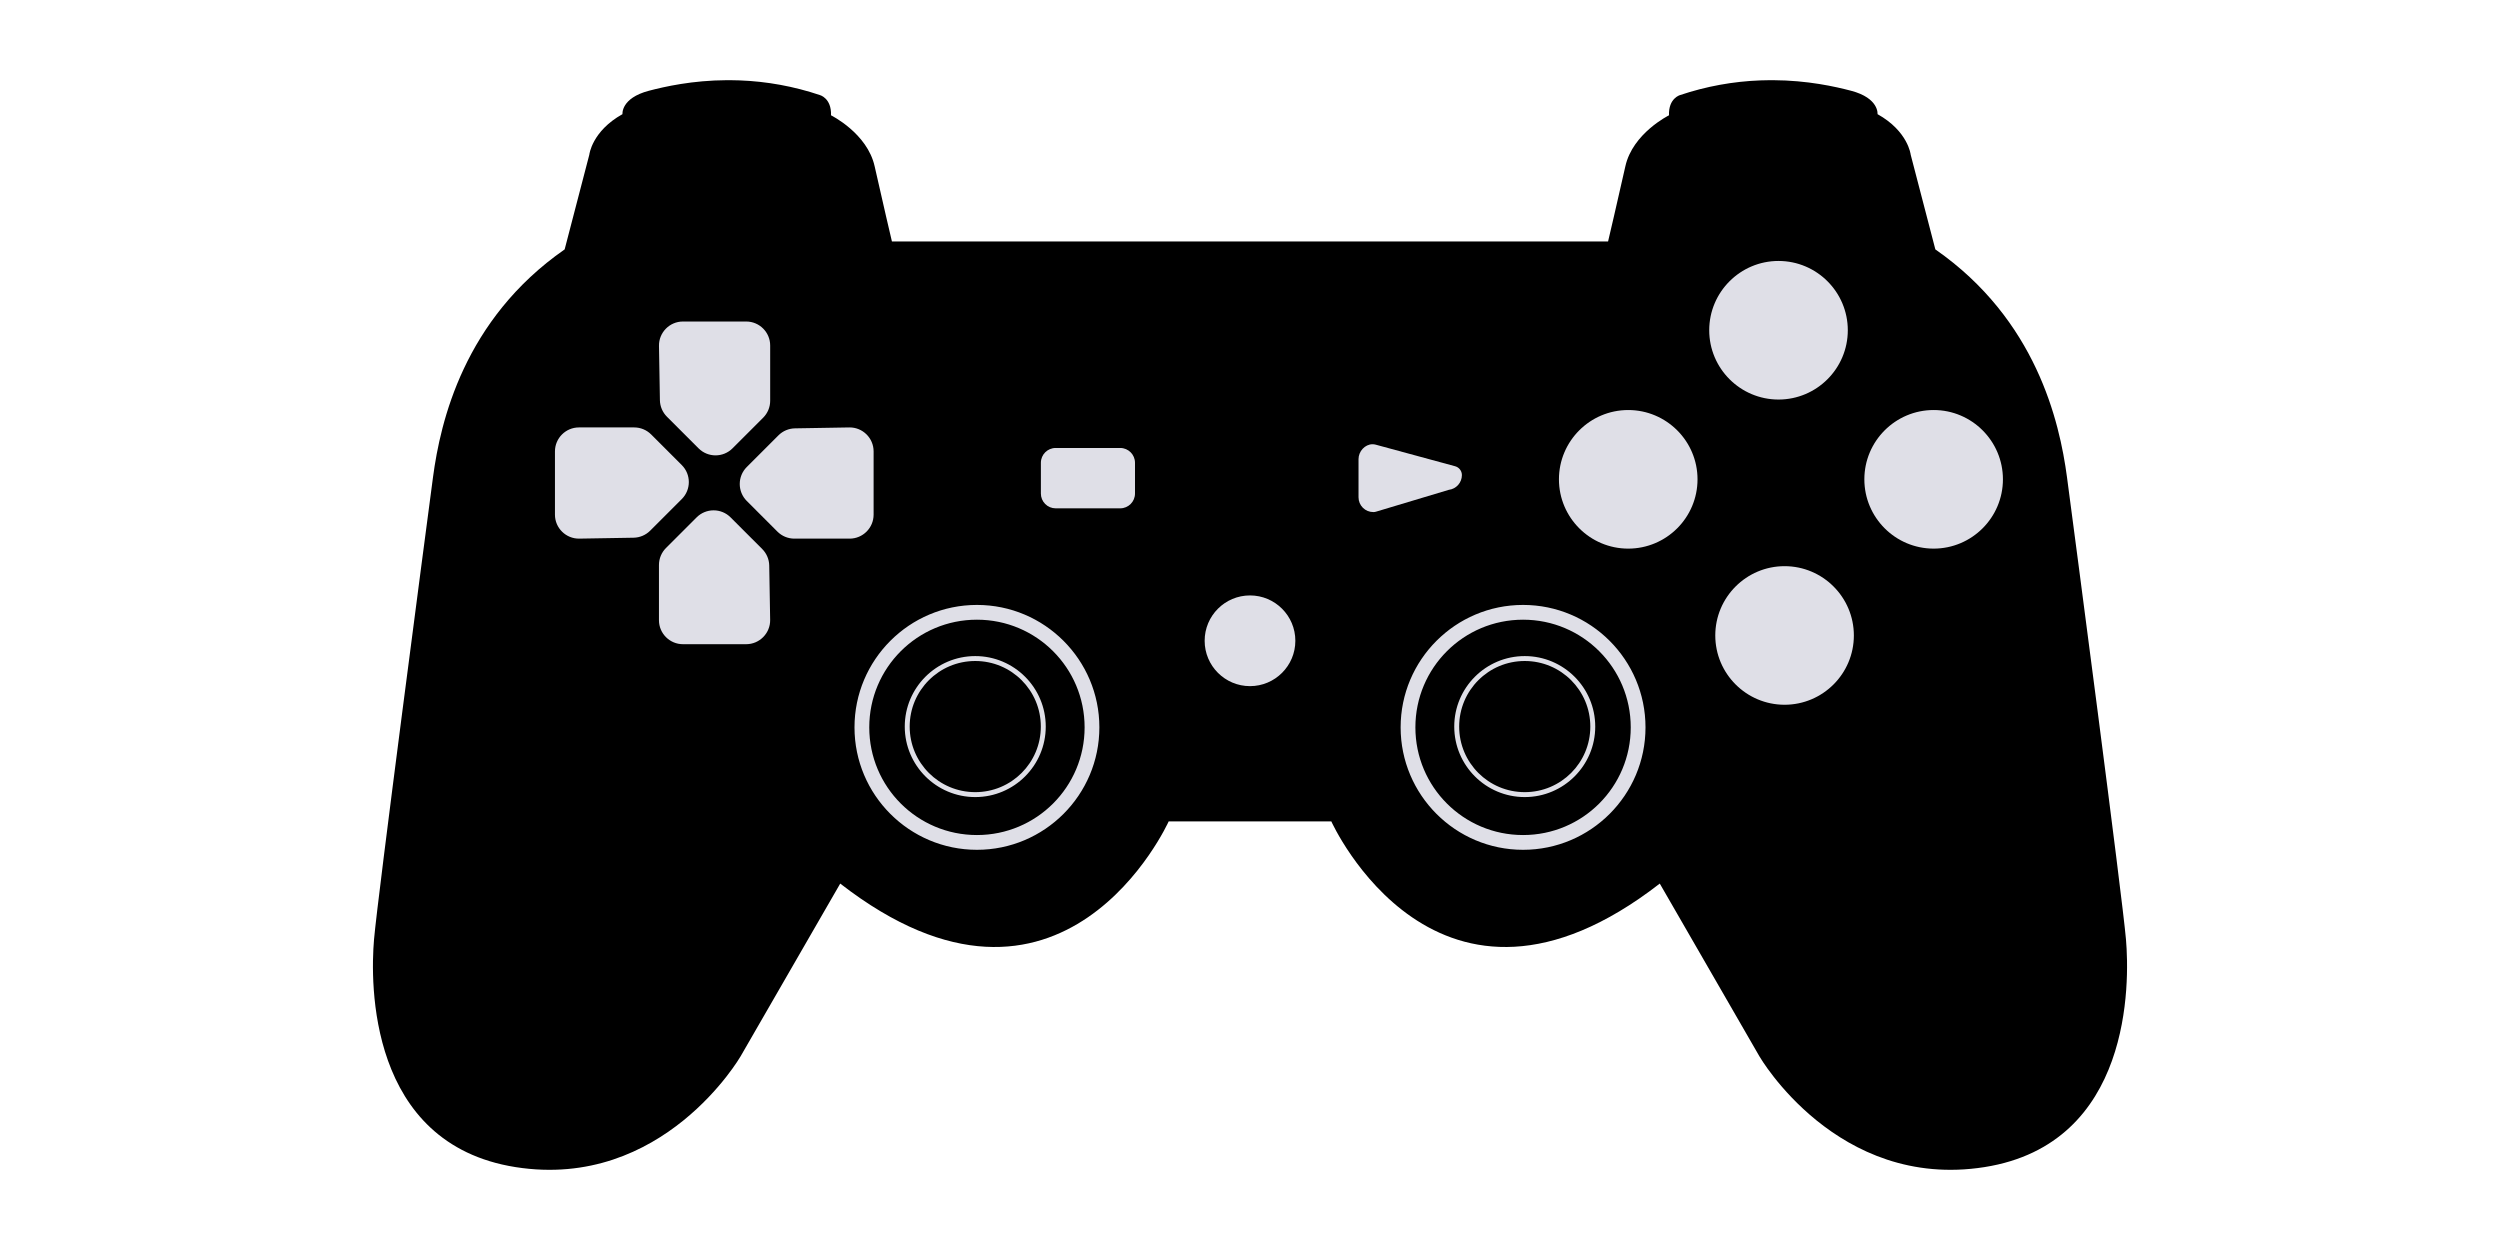
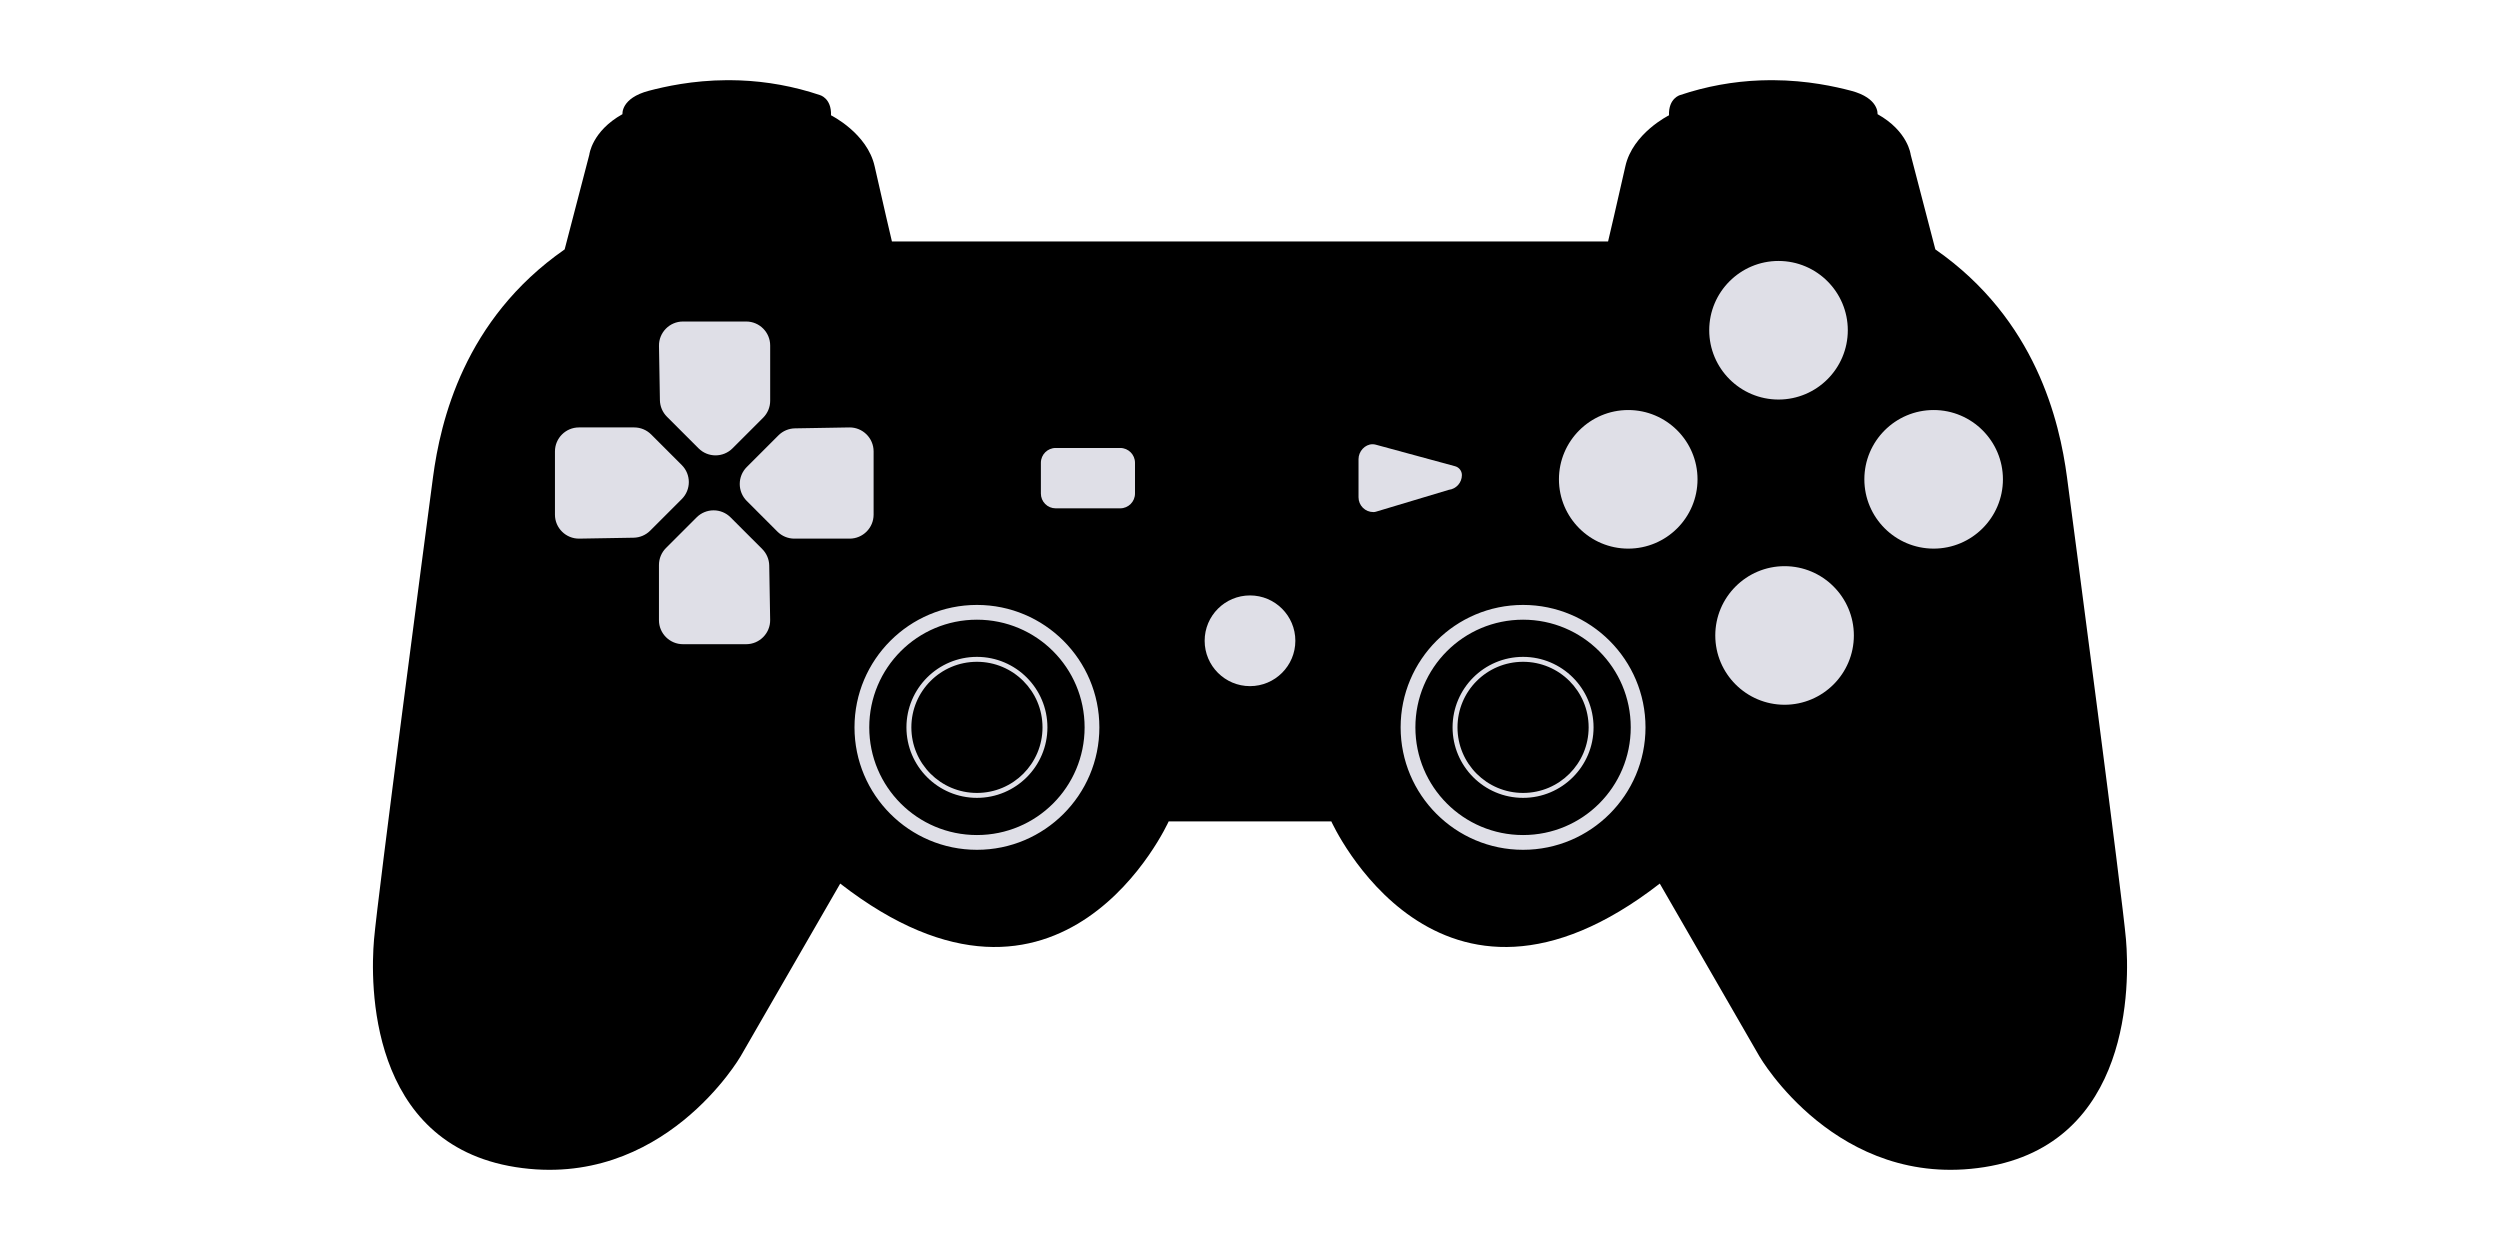
<svg xmlns="http://www.w3.org/2000/svg" xml:space="preserve" width="1000" height="500">
  <path d="M322.235 126.959c-11.668.06-20.941 2.164-26.265 3.56-9.524 2.5-8.92 7.883-8.92 7.883-10.345 5.786-11.174 13.672-11.174 13.672l-8.305 31.89c-33.964 23.625-41.85 58.046-44.342 76.68-2.475 18.657-18.635 141.322-19.878 155.805-1.25 14.516-2.077 68.791 47.662 76.674 49.735 7.852 75.824-37.314 75.824-37.314l33.57-58.2c75 58.2 110.643-20.937 110.643-20.937h54.804s35.643 79.137 110.643 20.937l33.57 58.2s26.09 45.166 75.825 37.314c49.739-7.883 48.91-62.158 47.662-76.674-1.243-14.483-17.404-137.148-19.88-155.804-2.49-18.635-10.377-53.056-44.341-76.68l-8.305-31.89s-.829-7.887-11.174-13.673c0 0 .605-5.383-8.92-7.882-5.324-1.397-14.597-3.5-26.265-3.561h-1.035a100 100 0 0 0-3.196.068 96.1 96.1 0 0 0-27.093 4.948s-3.951 1.035-3.744 6.818c0 0-12.238 6.035-14.702 17.2-2.498 11.206-5.818 25.3-5.818 25.3H377.823s-3.32-14.094-5.818-25.3c-2.464-11.165-14.701-17.2-14.701-17.2.207-5.783-3.744-6.818-3.744-6.818a96.1 96.1 0 0 0-27.094-4.948 99 99 0 0 0-3.196-.068z" style="fill:#000;stroke-width:1" transform="translate(-91.842 -118.674)scale(1.18736)" />
  <path d="M499.998 238.172c-10.01 0-18.139 8.13-18.139 18.139 0 10.01 8.131 18.143 18.14 18.143s18.142-8.134 18.142-18.143-8.133-18.14-18.143-18.14" style="baseline-shift:baseline;display:inline;overflow:visible;vector-effect:none;fill:#dfdfe7;fill-opacity:1;stroke-width:1.187;stop-color:#000" />
  <path d="M307.415 208.26c-4.497.005-8.14 3.712-8.066 8.209l.311 18.289a8.07 8.07 0 0 0 2.362 5.568l10.674 10.673c3.144 3.14 8.267 3.14 11.411 0l10.332-10.328a8.07 8.07 0 0 0 2.37-5.705v-18.631c0-4.448-3.627-8.074-8.075-8.074zm-35.036 35.681c-4.446 0-8.071 3.623-8.074 8.069v20.369l-.002.948c-.001 4.503 3.713 8.152 8.215 8.074l18.289-.31a8.08 8.08 0 0 0 5.568-2.363l10.673-10.674c3.14-3.144 3.14-8.267 0-11.411l-10.332-10.334h-.002a8.08 8.08 0 0 0-5.705-2.368zm91.071 0-18.297.312a8.07 8.07 0 0 0-5.565 2.362l-10.674 10.675h-.002c-3.14 3.145-3.14 8.267 0 11.412h.002l10.33 10.332a8.07 8.07 0 0 0 5.705 2.37h18.629c4.448 0 8.074-3.627 8.074-8.075v-20.37h.002v-.95c-.003-4.497-3.708-8.14-8.204-8.068m-45.7 27.932a8.05 8.05 0 0 0-5.707 2.354l-10.334 10.332a8.08 8.08 0 0 0-2.368 5.707v18.63c.003 4.446 3.629 8.069 8.074 8.069h21.32c4.496-.003 8.14-3.708 8.066-8.204v-.002l-.311-18.29a8.07 8.07 0 0 0-2.362-5.567l-10.674-10.675a8.05 8.05 0 0 0-5.705-2.354" style="baseline-shift:baseline;display:inline;overflow:visible;vector-effect:none;fill:#dfdfe7;stroke-width:.95;stop-color:#000;fill-opacity:1" transform="translate(-91.842 -118.674)scale(1.18736)" />
  <path d="M422.273 179.187a5.925 5.925 0 0 0-5.92 5.922v12.29a5.91 5.91 0 0 0 5.92 5.936h25.81a5.925 5.925 0 0 0 5.917-5.937V185.11a5.925 5.925 0 0 0-5.917-5.922z" style="fill:#dfdfe7;fill-opacity:1;fill-rule:evenodd;stroke-width:.513;stroke-linecap:round;stroke-miterlimit:7;paint-order:stroke markers fill" />
-   <path d="M590.443 303.737c-22.76 0-41.247 18.486-41.247 41.247s18.486 41.247 41.247 41.247 41.247-18.486 41.247-41.247-18.486-41.247-41.247-41.247m0 4.973c20.053 0 36.274 16.22 36.274 36.274 0 20.053-16.22 36.274-36.274 36.274-20.053 0-36.274-16.22-36.274-36.274 0-20.053 16.22-36.274 36.274-36.274m.565 12.26c-13.106 0-23.748 10.643-23.748 23.748s10.642 23.749 23.748 23.749 23.748-10.643 23.748-23.748-10.642-23.749-23.748-23.749m0 1.658c12.21 0 22.09 9.88 22.09 22.09s-9.88 22.09-22.09 22.09-22.09-9.88-22.09-22.09 9.88-22.09 22.09-22.09" style="baseline-shift:baseline;display:inline;overflow:visible;opacity:1;vector-effect:none;fill:#dfdfe7;stroke-width:.829;stop-color:#000;stop-opacity:1;fill-opacity:1" transform="translate(-91.842 -118.674)scale(1.18736)" />
  <path d="M539.707 249.604c-2.507.016-4.695 2.37-4.695 5.013v12.871a4.967 4.967 0 0 0 5 4.965c.296.005.592-.036.875-.125l24.54-7.363a5.01 5.01 0 0 0 4.41-4.967 3.09 3.09 0 0 0-2.286-2.982l-26.754-7.27a4 4 0 0 0-1.09-.142" style="fill:#dfdfe7;fill-opacity:1;fill-rule:evenodd;stroke:none;stroke-width:.547;stroke-linecap:round;stroke-miterlimit:7;paint-order:stroke markers fill" transform="translate(-91.842 -118.674)scale(1.18736)" />
  <path d="M676.5 187.86c-12.874 0-23.344 10.47-23.344 23.344s10.47 23.342 23.344 23.342 23.342-10.467 23.342-23.342-10.468-23.343-23.342-23.343m-50.627 50.22c-12.874 0-23.344 10.469-23.344 23.343s10.47 23.344 23.344 23.344 23.342-10.47 23.342-23.344-10.468-23.344-23.342-23.344m102.887 0c-12.875 0-23.344 10.469-23.344 23.343s10.47 23.344 23.344 23.344 23.34-10.47 23.34-23.344-10.466-23.344-23.34-23.344m-50.22 52.6c-12.873 0-23.343 10.47-23.343 23.345s10.47 23.342 23.344 23.342 23.342-10.468 23.342-23.342-10.468-23.344-23.342-23.344" style="baseline-shift:baseline;display:inline;overflow:visible;vector-effect:none;fill:#dfdfe7;fill-opacity:1;stop-color:#000" transform="translate(-91.842 -118.674)scale(1.18736)" />
-   <path d="M406.461 303.737c22.76 0 41.247 18.486 41.247 41.247s-18.486 41.247-41.247 41.247-41.247-18.486-41.247-41.247 18.487-41.247 41.247-41.247m0 4.973c-20.053 0-36.273 16.22-36.273 36.274 0 20.053 16.22 36.274 36.273 36.274s36.274-16.22 36.274-36.274c0-20.053-16.22-36.274-36.274-36.274m-.565 12.26c13.106 0 23.748 10.643 23.748 23.748s-10.642 23.749-23.748 23.749c-13.105 0-23.748-10.643-23.748-23.748s10.642-23.749 23.748-23.749m0 1.658c-12.21 0-22.09 9.88-22.09 22.09s9.88 22.09 22.09 22.09 22.09-9.88 22.09-22.09-9.88-22.09-22.09-22.09" style="baseline-shift:baseline;display:inline;overflow:visible;opacity:1;vector-effect:none;fill:#dfdfe7;stroke-width:.829;stop-color:#000;stop-opacity:1;fill-opacity:1" transform="translate(-91.842 -118.674)scale(1.18736)" />
+   <path d="M590.443 303.737c-22.76 0-41.247 18.486-41.247 41.247s18.486 41.247 41.247 41.247 41.247-18.486 41.247-41.247-18.486-41.247-41.247-41.247m0 4.973c20.053 0 36.274 16.22 36.274 36.274 0 20.053-16.22 36.274-36.274 36.274-20.053 0-36.274-16.22-36.274-36.274 0-20.053 16.22-36.274 36.274-36.274" style="baseline-shift:baseline;display:inline;overflow:visible;opacity:1;vector-effect:none;fill:#dfdfe7;fill-opacity:1;stroke-width:.829;stop-color:#000;stop-opacity:1" transform="translate(-91.842 -118.674)scale(1.18736)" />
+   <path d="M609.226 262.749c-15.561 0-28.197 12.637-28.197 28.197s12.636 28.197 28.197 28.197 28.198-12.636 28.198-28.197-12.636-28.197-28.198-28.197m0 1.969c14.498 0 26.23 11.73 26.23 26.228s-11.732 26.229-26.23 26.229c-14.497 0-26.228-11.731-26.228-26.229s11.73-26.228 26.228-26.228" style="baseline-shift:baseline;display:inline;overflow:visible;opacity:1;vector-effect:none;fill:#dfdfe7;fill-opacity:1;stroke-width:.984;stop-color:#000;stop-opacity:1" />
+   <path d="M590.443 303.737c-22.76 0-41.247 18.486-41.247 41.247s18.486 41.247 41.247 41.247 41.247-18.486 41.247-41.247-18.486-41.247-41.247-41.247m0 4.973c20.053 0 36.274 16.22 36.274 36.274 0 20.053-16.22 36.274-36.274 36.274-20.053 0-36.274-16.22-36.274-36.274 0-20.053 16.22-36.274 36.274-36.274" style="baseline-shift:baseline;display:inline;overflow:visible;opacity:1;vector-effect:none;fill:#dfdfe7;fill-opacity:1;stroke-width:.829;stop-color:#000;stop-opacity:1" transform="translate(-310.295 -118.674)scale(1.18736)" />
+   <path d="M609.226 262.749c-15.561 0-28.197 12.637-28.197 28.197s12.636 28.197 28.197 28.197 28.198-12.636 28.198-28.197-12.636-28.197-28.198-28.197m0 1.969c14.498 0 26.23 11.73 26.23 26.228s-11.732 26.229-26.23 26.229c-14.497 0-26.228-11.731-26.228-26.229s11.73-26.228 26.228-26.228" style="baseline-shift:baseline;display:inline;overflow:visible;opacity:1;vector-effect:none;fill:#dfdfe7;fill-opacity:1;stroke-width:.984;stop-color:#000;stop-opacity:1" transform="translate(-218.453)" />
</svg>
